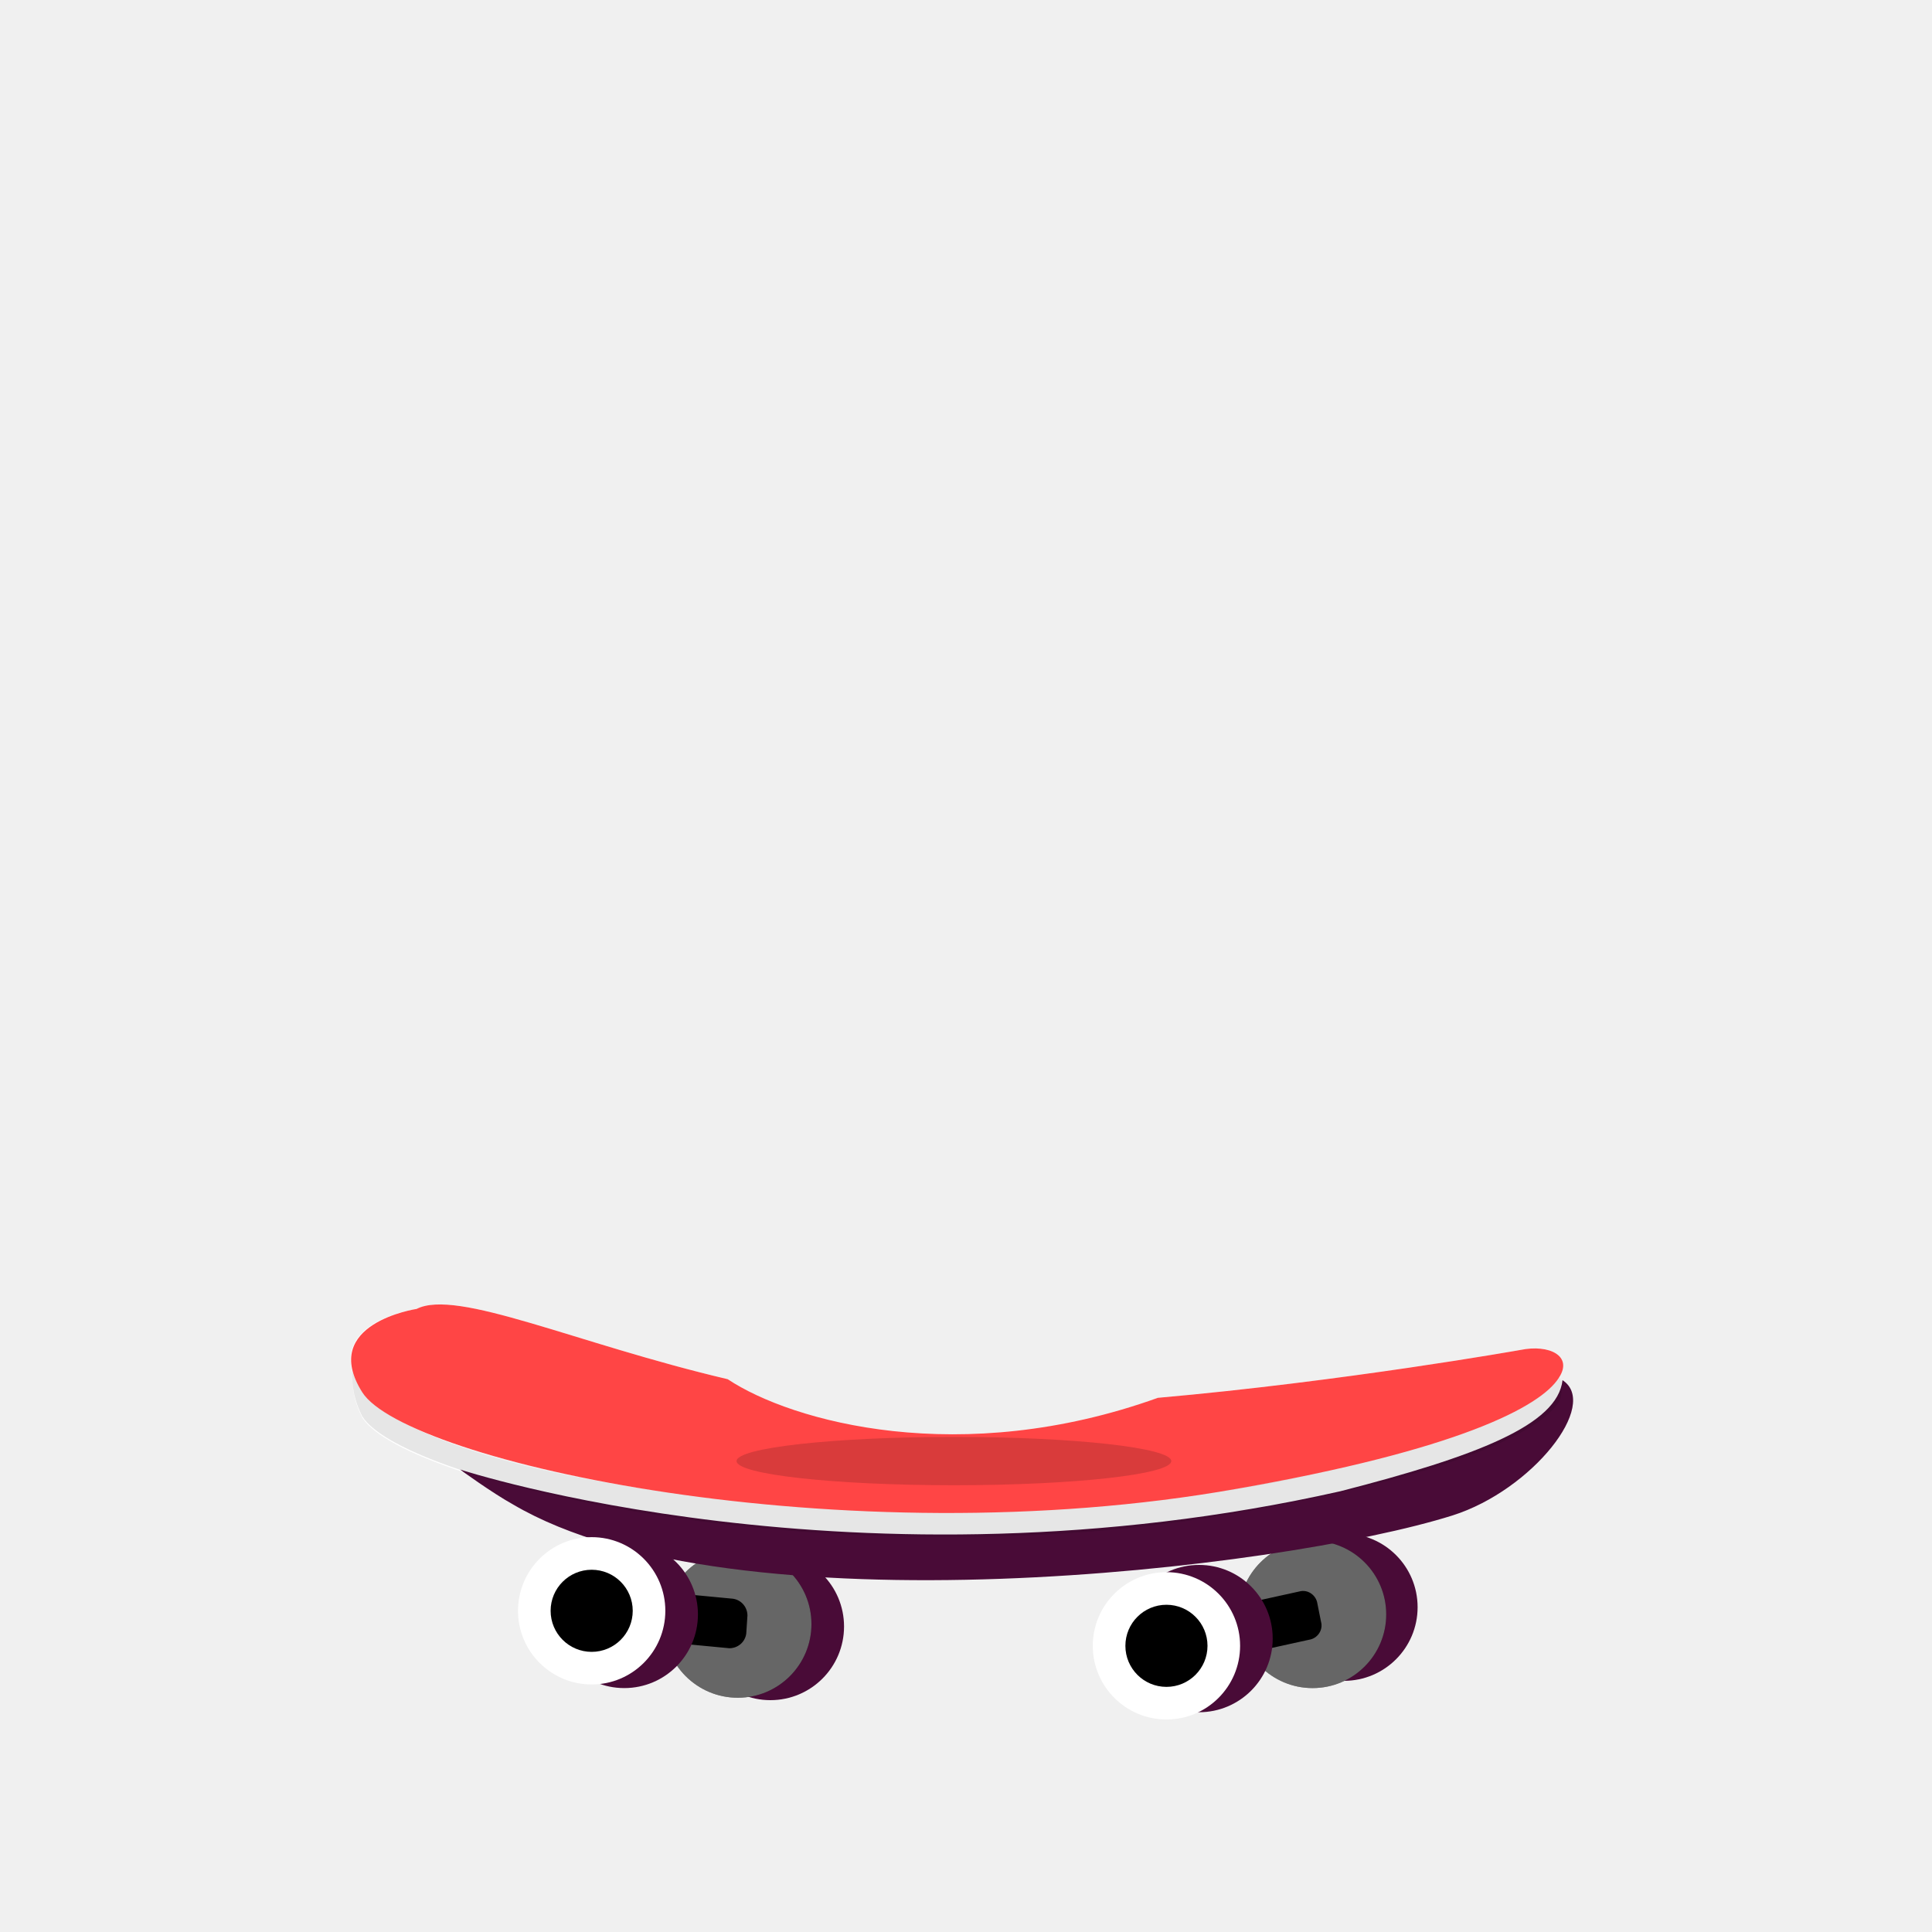
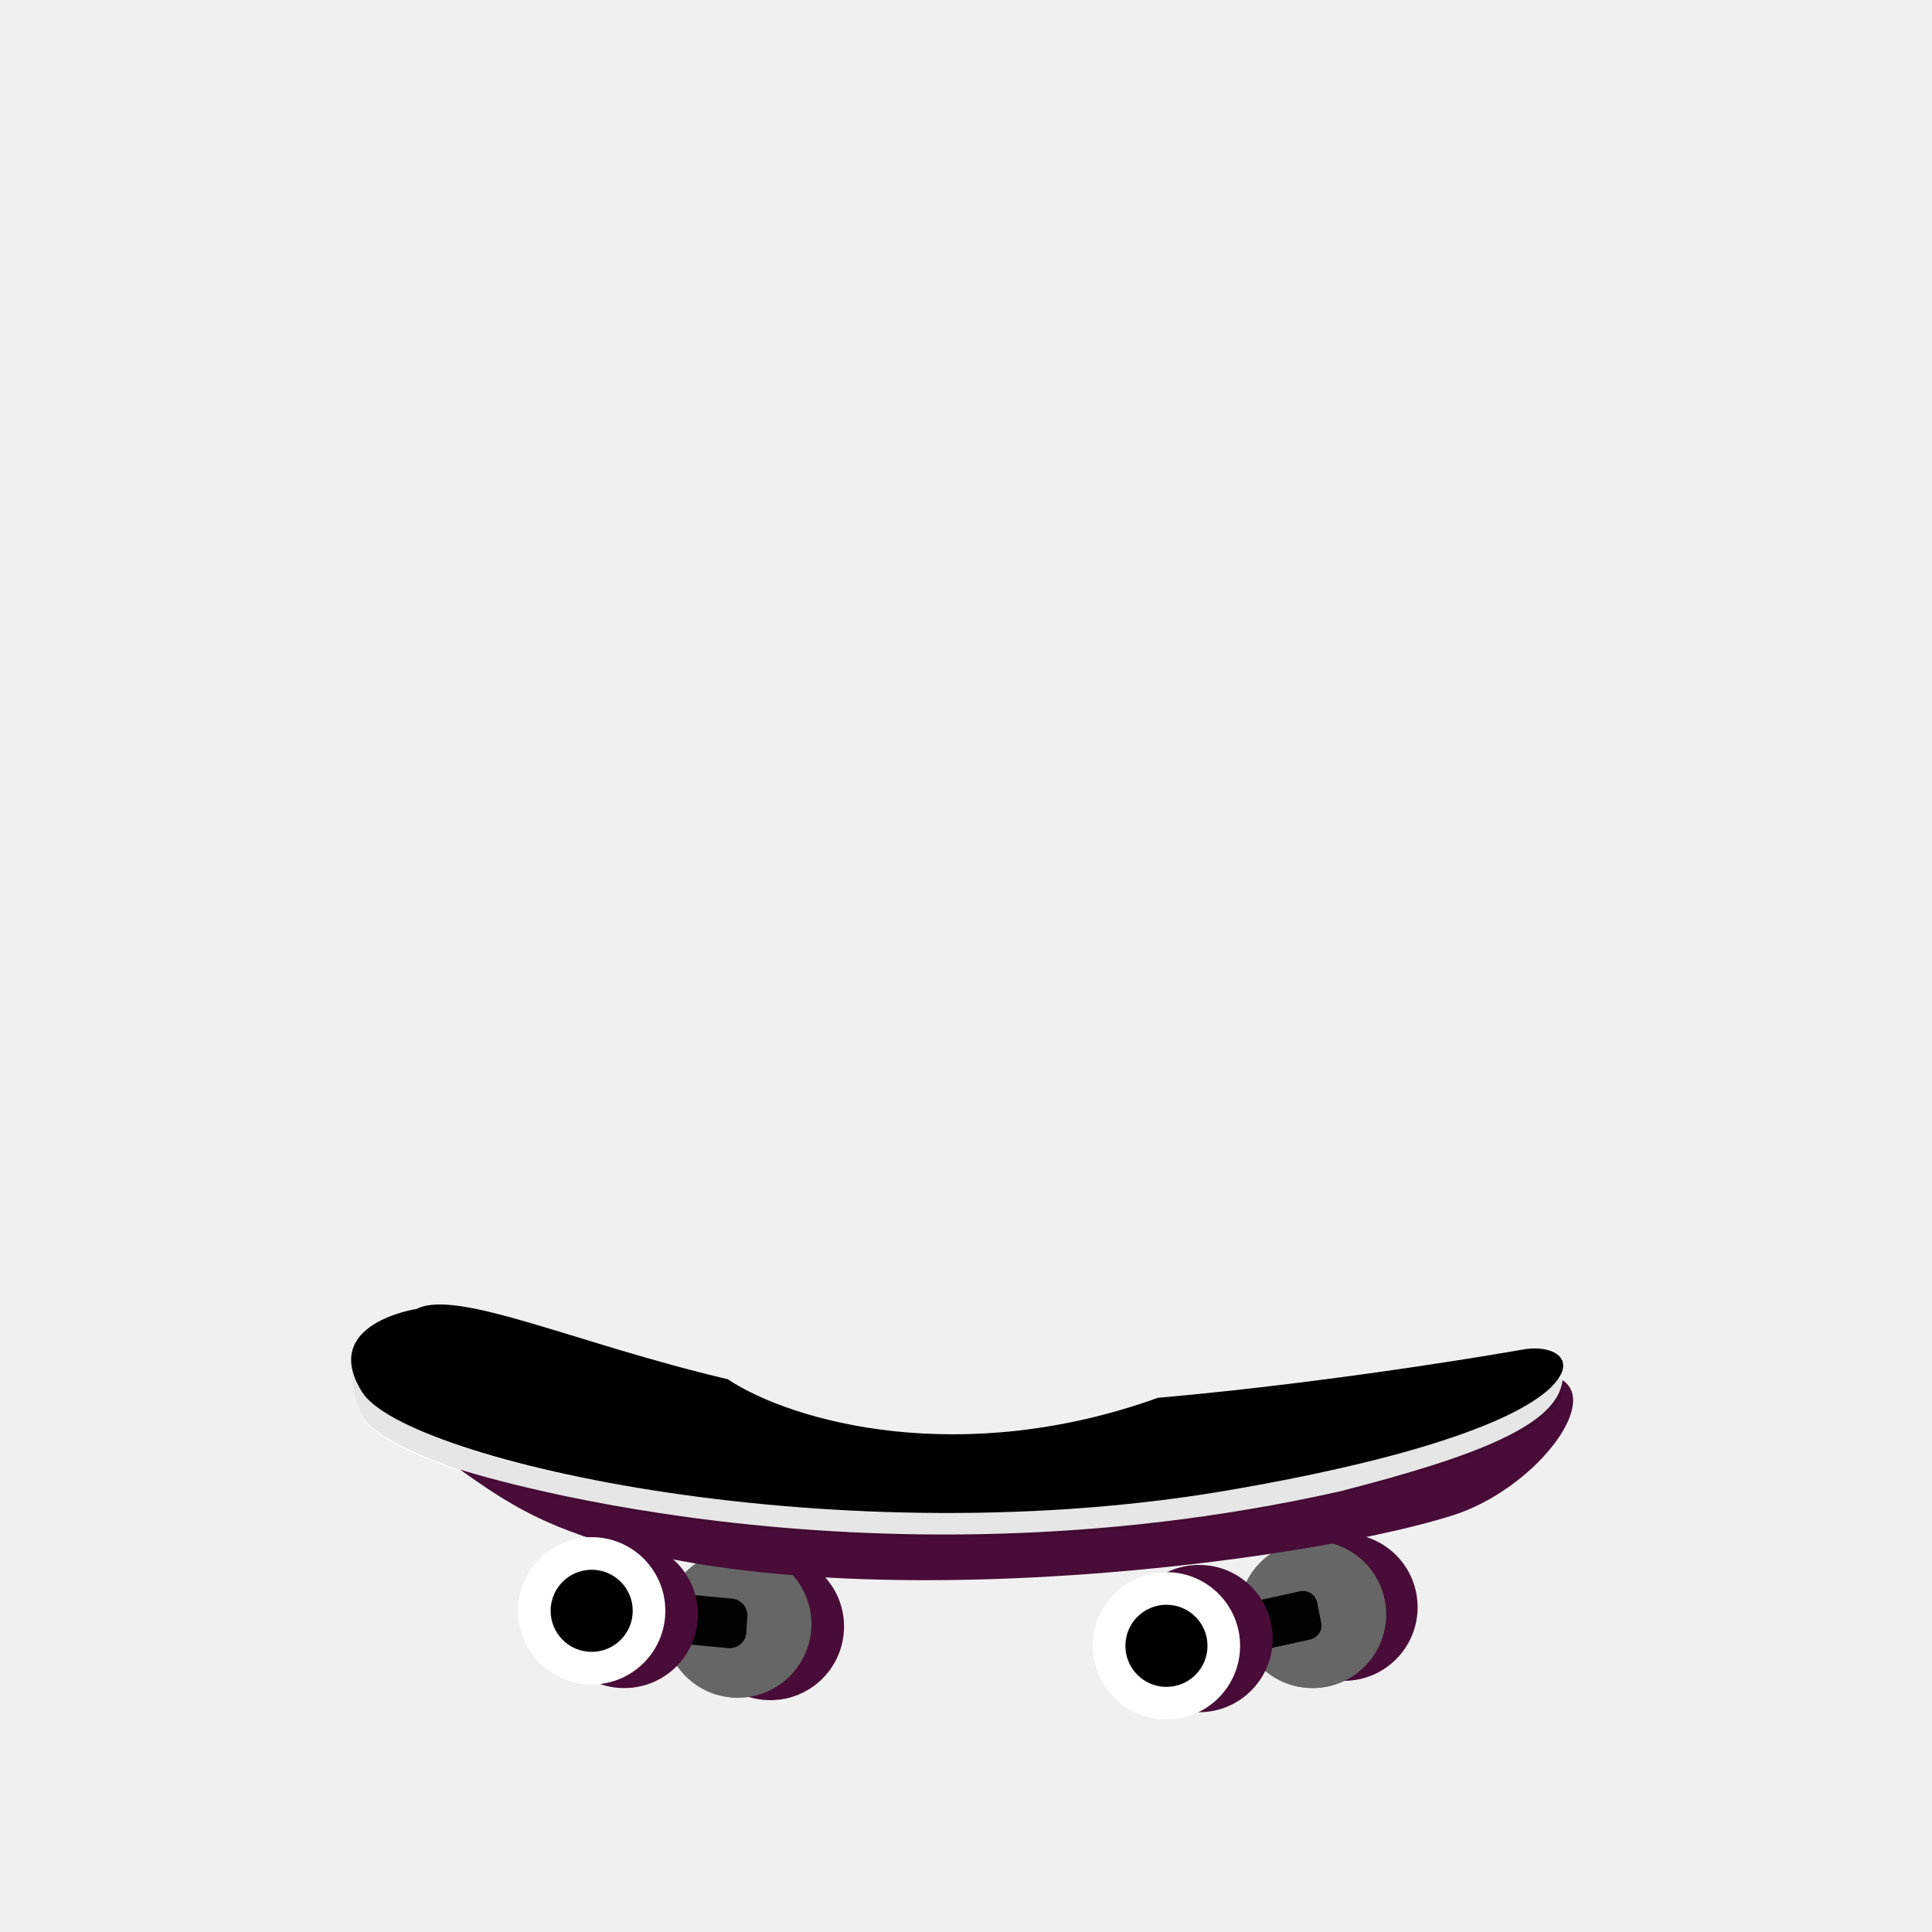
<svg xmlns="http://www.w3.org/2000/svg" version="1.1" id="Layer_1" x="0px" y="0px" viewBox="0 0 160 160" style="enable-background:new 0 0 160 160;" xml:space="preserve">
  <defs id="defs69" />
  <style type="text/css" id="style2">
	.st0{fill:#FFFFFF;}
	.st1{fill:#490B37;}
	.st2{fill:#02AABC;}
	.st4{opacity:0.1;enable-background:new    ;}
	.st5{fill:#FF4545;}
	.st6{opacity:0.15;}
	.st7{fill:url(#SVGID_1_);}
	.st8{clip-path:url(#SVGID_3_);}
	.st9{fill:url(#SVGID_4_);}
</style>
  <path class="st0" d="m 129.1,114.1 c 1.2,-1.8 -0.9,-2.8 -3.2,-2.3 0,0 -14.608,2.599 -29.966,3.957 -13.258,5.788 -27.076,6.022 -35.693,-1.544 C 47.649,111.251 37.835,106.696 34.5,108.4 c 0,0 -6.6,0.9 -5.3,5.3 v 0 c -0.1,1.3 0.2,2.5 0.8,3.7 3.6,5.7 39.8,13.8 72.4,8 18.3,-3.2 25.2,-6.8 26.7,-9.2 0.3,-0.6 0.3,-1.4 0,-2.1 z M 54,123.4 c -8.4,-1.2 -15.6,-3 -20.1,-5.3 4.3,2 11.4,3.9 20.1,5.3 z m 45.8,0.3 c 0.8,-0.1 1.7,-0.3 2.5,-0.4 2.3,-0.4 4.5,-0.8 6.5,-1.2 -2.8,0.6 -5.8,1.2 -9,1.6 z" id="path6" style="fill:#ffffff;stroke:none;stroke-width:0.1;stroke-miterlimit:4;stroke-dasharray:none;stroke-opacity:1" />
  <circle class="st1" cx="63.8" cy="134.7" r="6.1" id="circle8" />
  <circle class="st2" cx="61.1" cy="134.5" r="6.1" id="circle10" style="fill:#000000;fill-opacity:1" />
  <circle class="st1" cx="111.3" cy="133.1" r="6.1" id="circle14" />
  <circle class="st2" cx="61.1" cy="134.5" r="6.1" id="circle10-3" style="fill:#ffffff;fill-opacity:1;opacity:0.4" />
-   <path d="M56.5,132l4.2,0.4c0.7,0.1,1.2,0.7,1.2,1.4l-0.1,1.5c-0.1,0.7-0.7,1.2-1.4,1.2l-4.2-0.4c-0.7-0.1-1.2-0.7-1.2-1.4l0.1-1.5  C55.2,132.5,55.8,132,56.5,132z" id="path12" style="fill:#000000;fill-opacity:1" />
+   <path d="M56.5,132l4.2,0.4c0.7,0.1,1.2,0.7,1.2,1.4l-0.1,1.5c-0.1,0.7-0.7,1.2-1.4,1.2l-4.2-0.4c-0.7-0.1-1.2-0.7-1.2-1.4l0.1-1.5  C55.2,132.5,55.8,132,56.5,132z" id="path12" style="fill:#010101;fill-opacity:1" />
  <circle class="st2" cx="108.7" cy="133.7" r="6.1" id="circle16" style="fill:#000000;fill-opacity:1" />
  <circle class="st2" cx="108.7" cy="133.7" r="6.1" id="circle16-6" style="fill:#ffffff;fill-opacity:1;opacity:0.4" />
-   <path d="M103.5,132.7l4.1-0.9c0.7-0.2,1.4,0.3,1.5,1l0.3,1.5c0.2,0.7-0.3,1.4-1,1.5l-4.1,0.9c-0.7,0.2-1.4-0.3-1.5-1l-0.3-1.5  C102.3,133.6,102.8,132.9,103.5,132.7z" id="path18" style="fill:#000000;fill-opacity:1" />
+   <path d="M103.5,132.7l4.1-0.9c0.7-0.2,1.4,0.3,1.5,1l0.3,1.5c0.2,0.7-0.3,1.4-1,1.5l-4.1,0.9c-0.7,0.2-1.4-0.3-1.5-1l-0.3-1.5  C102.3,133.6,102.8,132.9,103.5,132.7z" id="path18" style="fill:#010101;fill-opacity:1" />
  <circle class="st1" cx="99.3" cy="135.7" r="6.1" id="circle20" />
  <circle class="st0" cx="96.6" cy="136.3" r="6.1" id="circle22" />
  <circle cx="96.6" cy="136.3" r="3.4" id="circle24" />
  <path class="st1" d="M120.3,125.5c-14.3,4.5-59.6,9.8-77.8-0.9c-1.8-1-4.4-2.9-4.4-2.9s32.9,10.8,72.9,1.8c11.3-2.9,18-5.5,18.4-9.2  C132.5,116.3,126.9,123.4,120.3,125.5z" id="path26" />
  <path class="st4" d="M29.2,113.6c-0.1,1.3,0.2,2.5,0.8,3.7c3.6,5.7,39.8,13.8,72.4,8c18.3-3.2,25.2-6.8,26.7-9.2  c0.5-0.8,0-2.6-0.1-1.9c-6,4.7-23.4,10-43.3,10.7C59.6,125.9,31.3,121.2,29.2,113.6z" id="path28" />
  <circle class="st1" cx="51.7" cy="133.7" r="6.1" id="circle30" />
  <circle class="st0" cx="49" cy="133.4" r="6.1" id="circle32" />
  <circle cx="49" cy="133.4" r="3.4" id="circle34" />
-   <path class="st5" d="m 34.5,108.4 c 0,0 -8.1,1.2 -4.5,6.9 3.6,5.7 39.8,13.8 72.4,8 18.3,-3.2 25.2,-6.8 26.7,-9.2 1.2,-1.8 -0.8,-2.8 -3.2,-2.3 0,0 -14.633,2.603 -30.006,3.961 -16.303,5.855 -30.279,2.011 -35.633,-1.543 C 47.66,111.256 37.837,106.695 34.5,108.4 Z" id="path36" style="fill:#ff4545" />
+   <path class="st5" d="m 34.5,108.4 c 0,0 -8.1,1.2 -4.5,6.9 3.6,5.7 39.8,13.8 72.4,8 18.3,-3.2 25.2,-6.8 26.7,-9.2 1.2,-1.8 -0.8,-2.8 -3.2,-2.3 0,0 -14.633,2.603 -30.006,3.961 -16.303,5.855 -30.279,2.011 -35.633,-1.543 C 47.66,111.256 37.837,106.695 34.5,108.4 Z" id="path36" style="fill:#000000;fill-opacity:1" />
  <g class="st6" id="g40" style="fill:#010101;fill-opacity:1">
    <ellipse cx="79" cy="121" rx="18" ry="2" id="ellipse38" style="fill:#010101;fill-opacity:1" />
  </g>
  <linearGradient id="SVGID_1_" gradientUnits="userSpaceOnUse" x1="277.85" y1="425.497" x2="277.85" y2="440.176" gradientTransform="matrix(1 0 0 -1 0 162)">
    <stop offset="0" style="stop-color:#A66707" id="stop42" />
    <stop offset="1" style="stop-color:#000000" id="stop44" />
  </linearGradient>
</svg>
